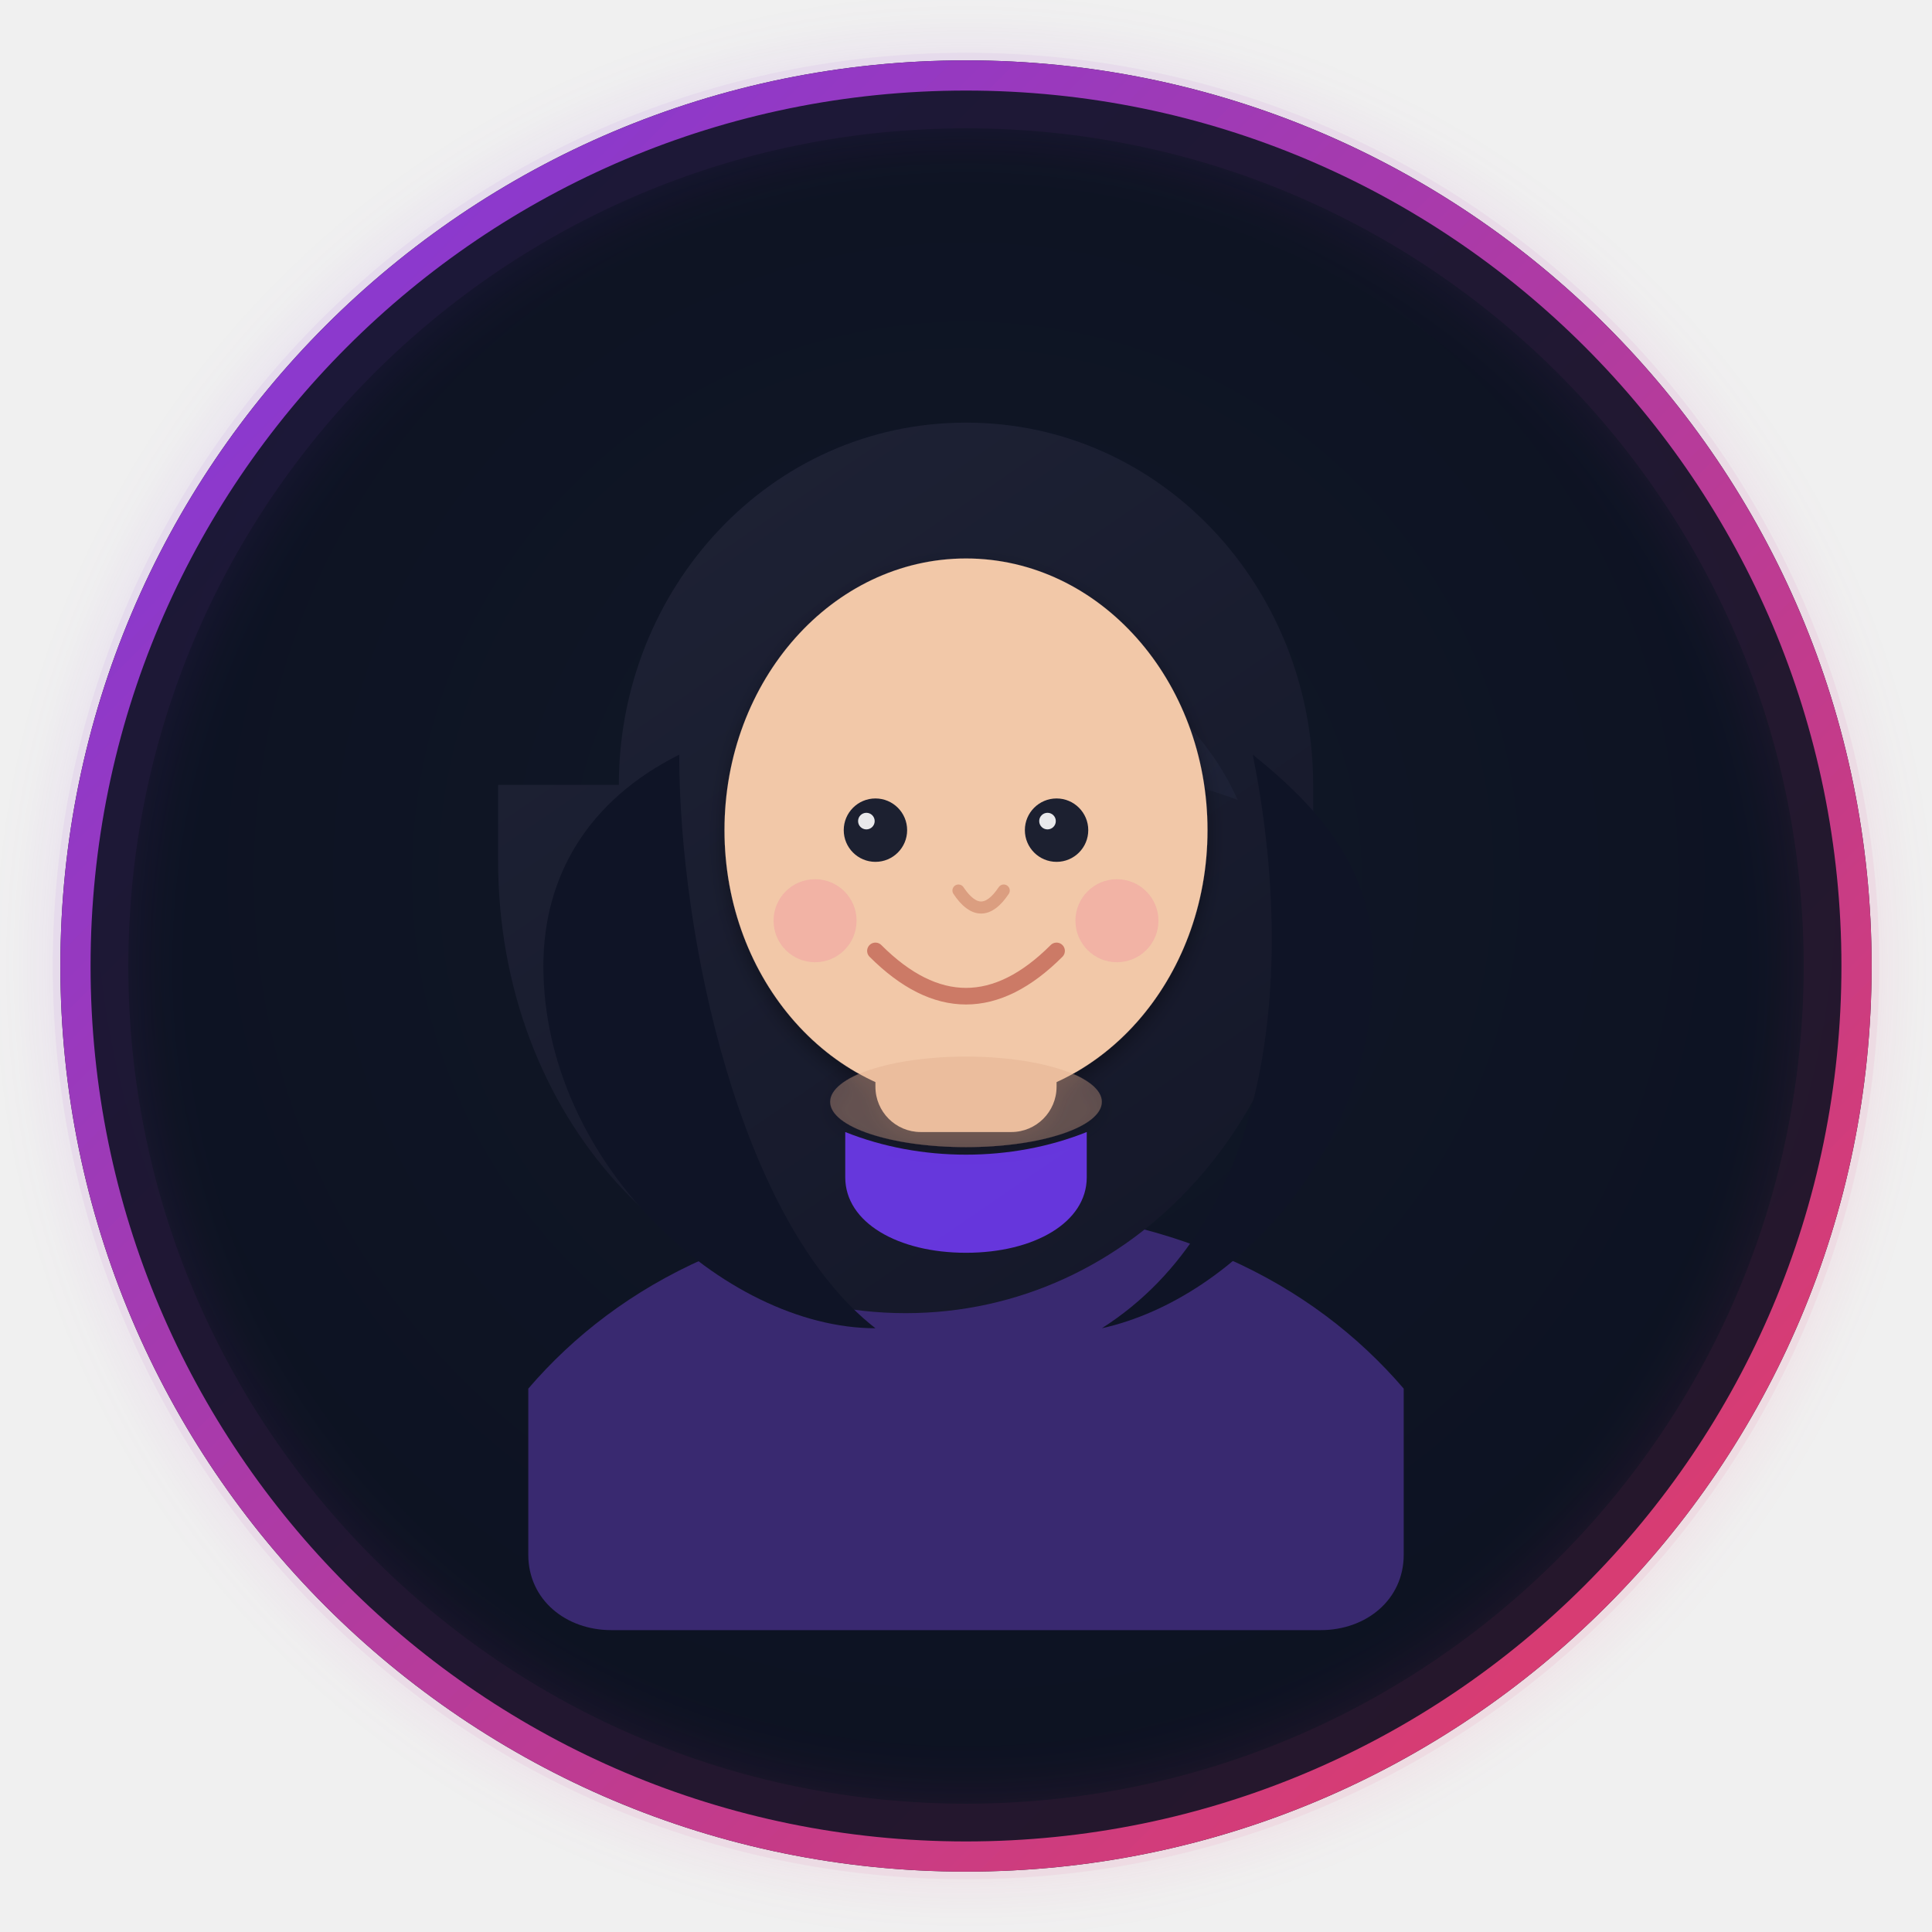
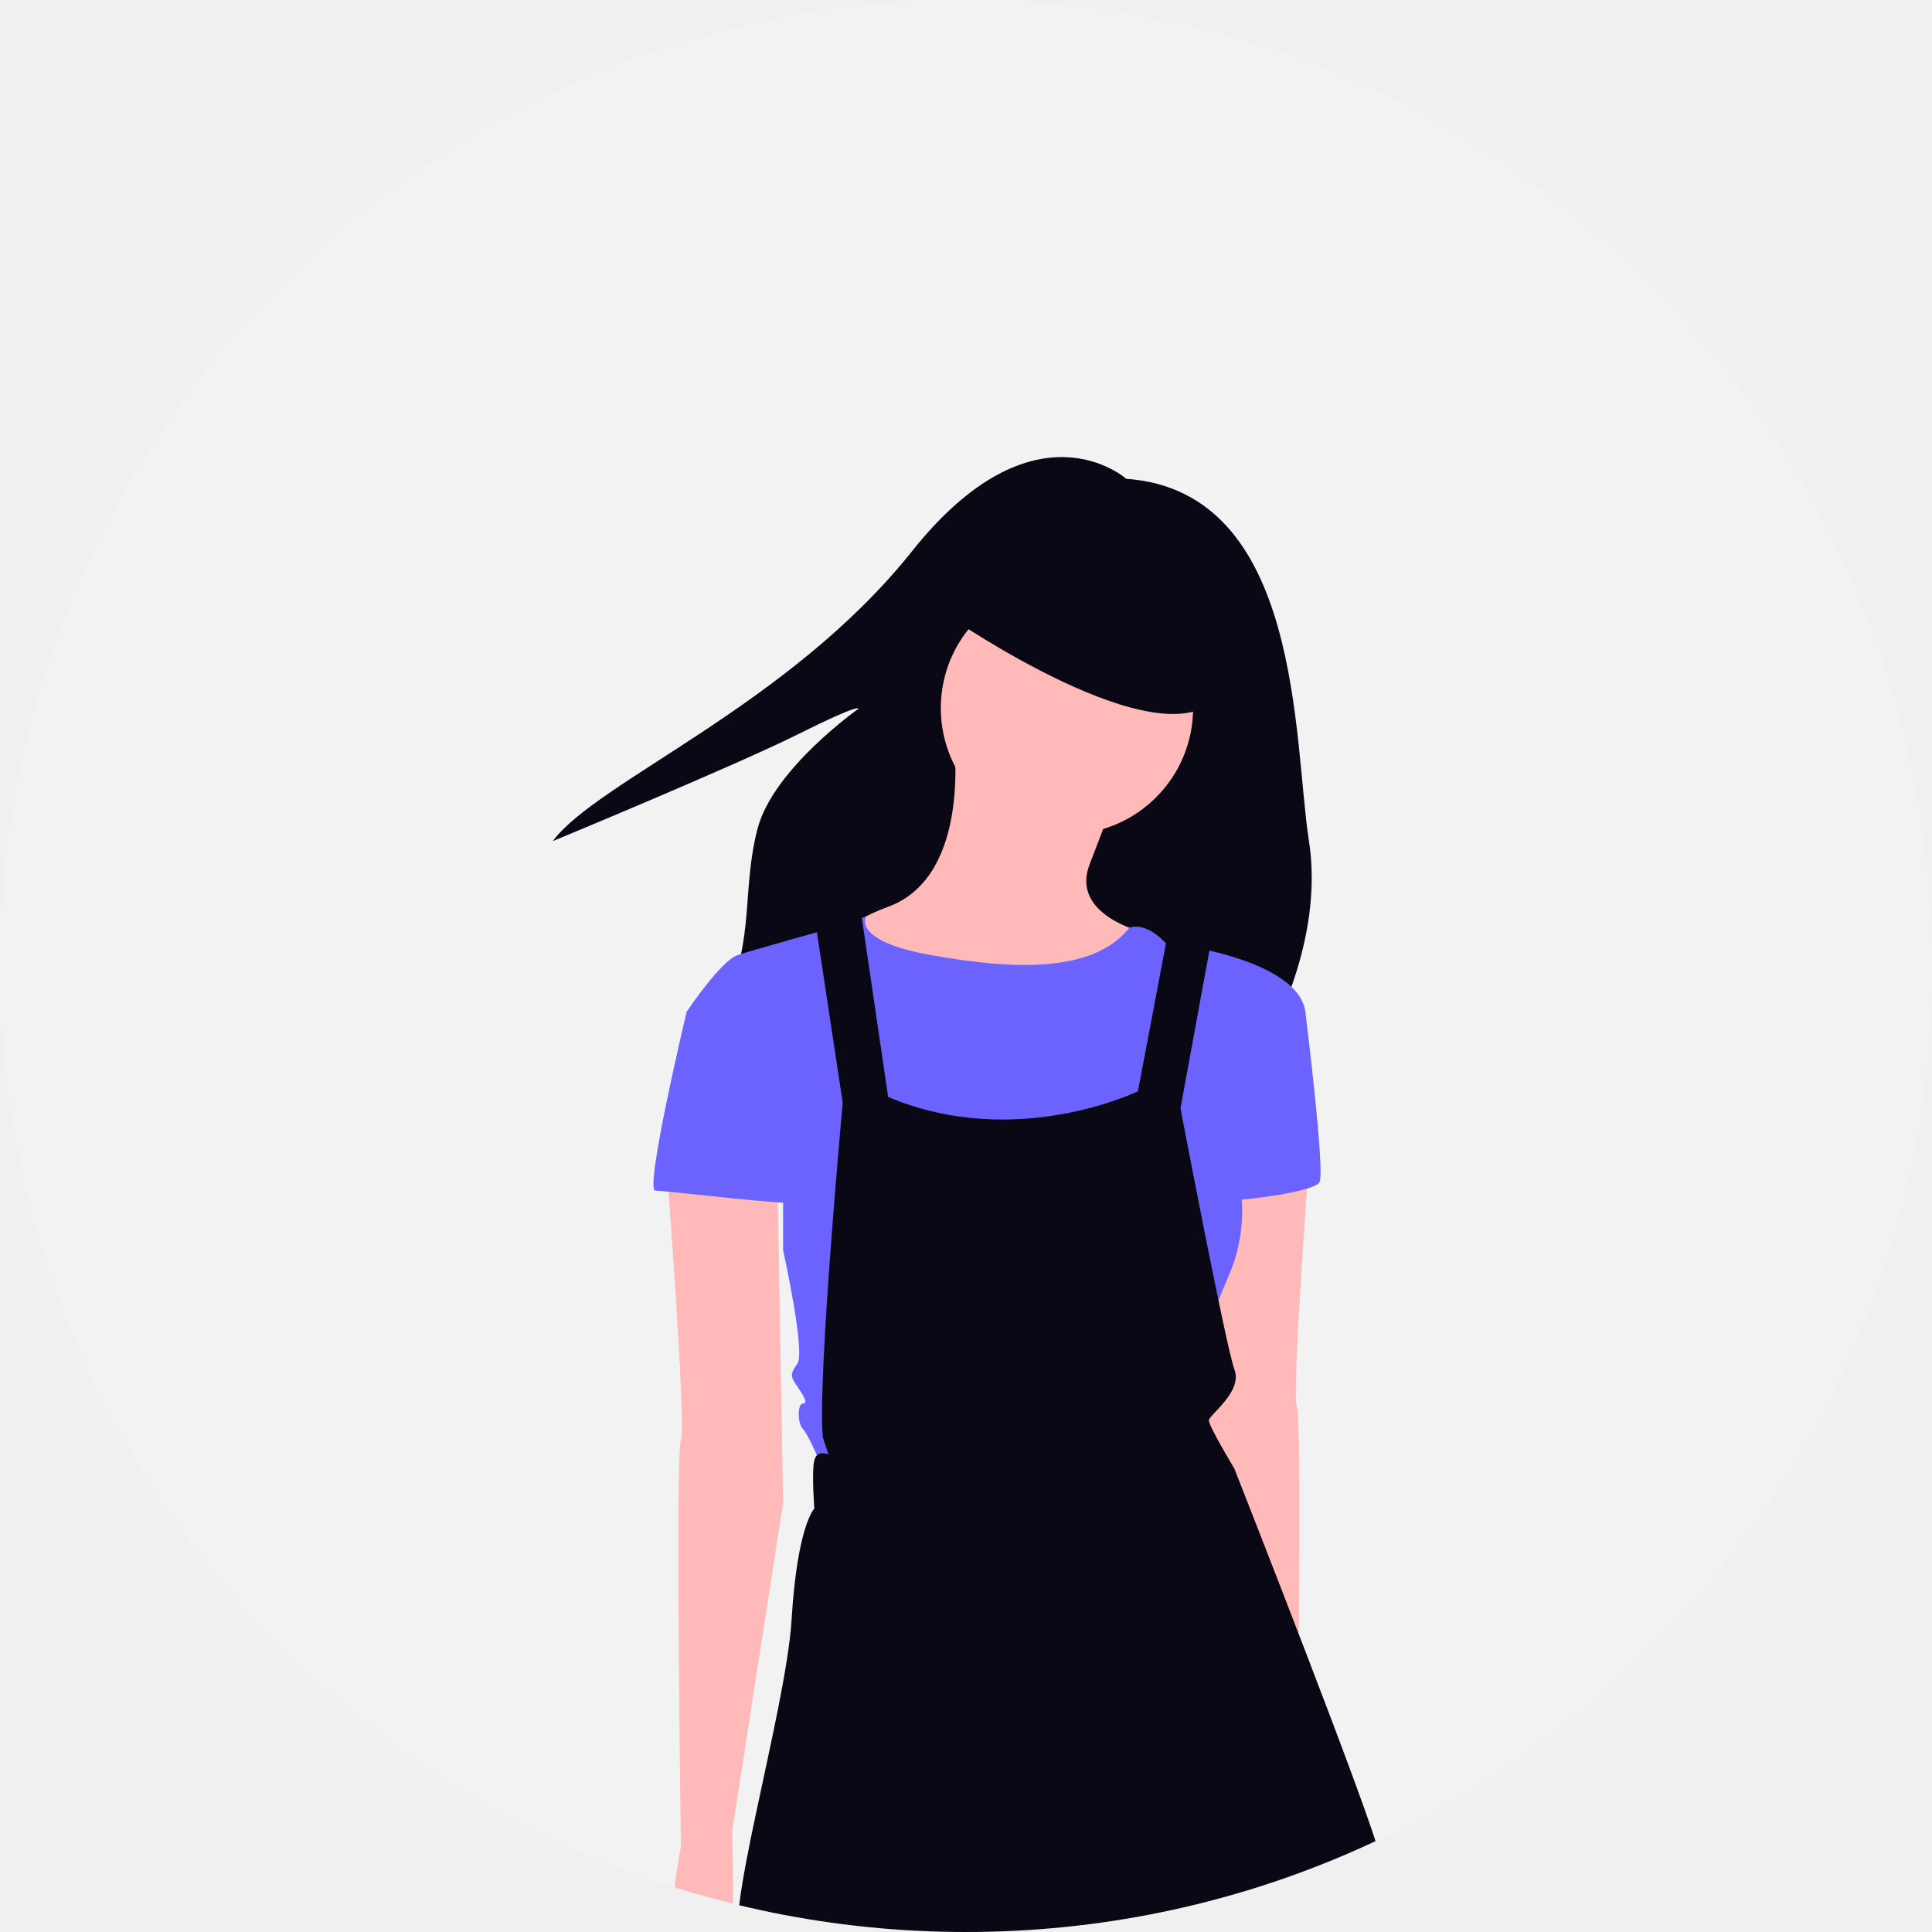
- <svg xmlns="http://www.w3.org/2000/svg" width="256" height="256" viewBox="0 0 256 256" role="img" aria-labelledby="title desc">
+ <svg xmlns="http://www.w3.org/2000/svg" width="640" height="640" viewBox="0 0 640 640" role="img" artist="Katerina Limpitsouni" source="https://undraw.co/">
  <defs>
-     <linearGradient id="ring" x1="0" y1="0" x2="256" y2="256" gradientUnits="userSpaceOnUse">
-       <stop offset="0" stop-color="#7C3AED" />
-       <stop offset="1" stop-color="#F43F5E" />
-     </linearGradient>
-     <radialGradient id="bg" cx="50%" cy="45%" r="70%">
-       <stop offset="0%" stop-color="#111827" />
-       <stop offset="100%" stop-color="#0B1020" />
-     </radialGradient>
-     <linearGradient id="hair" x1="80" y1="60" x2="176" y2="200" gradientUnits="userSpaceOnUse">
-       <stop offset="0" stop-color="#1E2235" />
-       <stop offset="1" stop-color="#121526" />
-     </linearGradient>
-     <linearGradient id="hairSheen" x1="96" y1="84" x2="176" y2="160" gradientUnits="userSpaceOnUse">
-       <stop offset="0" stop-color="#2A2F48" stop-opacity=".9" />
-       <stop offset="1" stop-color="#2A2F48" stop-opacity="0" />
-     </linearGradient>
-     <filter id="softGlow" x="-50%" y="-50%" width="200%" height="200%">
-       <feGaussianBlur in="SourceGraphic" stdDeviation="4" result="b" />
-       <feMerge>
-         <feMergeNode in="b" />
-         <feMergeNode in="SourceGraphic" />
-       </feMerge>
-     </filter>
-     <filter id="shadow" x="-40%" y="-40%" width="180%" height="180%">
-       <feOffset dy="1" />
-       <feGaussianBlur stdDeviation="1.2" result="g" />
-       <feColorMatrix type="matrix" values="         0 0 0 0 0         0 0 0 0 0         0 0 0 0 0         0 0 0 .35 0" in="g" />
-       <feMerge>
-         <feMergeNode />
-         <feMergeNode in="SourceGraphic" />
-       </feMerge>
-     </filter>
+     <clipPath id="a-147">
+       <circle cx="320" cy="320" r="320" transform="translate(-17355 -6339)" fill="none" stroke="#707070" stroke-width="1" />
+     </clipPath>
  </defs>
-   <circle cx="128" cy="128" r="120" fill="url(#bg)" />
-   <circle cx="128" cy="128" r="118" fill="none" stroke="url(#ring)" stroke-width="4" opacity=".95" />
-   <circle cx="128" cy="128" r="116" fill="none" stroke="url(#ring)" stroke-width="10" opacity=".12" filter="url(#softGlow)" />
-   <path d="M70 184c12-14 31-24 58-24s46 10 58 24v22c0 6-5 10-11 10H81c-6 0-11-4-11-10v-22z" fill="#3B2A73" opacity=".95" />
-   <path d="M82 104c0-26 20-48 46-48s46 22 46 48v10c0 34-24 60-54 60s-54-26-54-60v-10z" fill="url(#hair)" />
-   <path d="M166 100c10 8 16 16 16 28 0 24-18 44-36 48 22-14 26-46 20-76z" fill="#0F1426" />
-   <path d="M90 100c-12 6-18 16-18 28 0 26 24 48 44 48-18-14-26-52-26-76z" fill="#0F1426" />
-   <path d="M104 86c28-10 52 2 60 20-16-6-34-6-60 0 0-8 0-14 0-20z" fill="url(#hairSheen)" opacity=".7" />
-   <g filter="url(#shadow)">
-     <ellipse cx="128" cy="110" rx="32" ry="36" fill="#F2C8A8" />
-     <rect x="116" y="136" width="24" height="14" rx="6" fill="#F2C8A8" />
-     <ellipse cx="128" cy="146" rx="18" ry="6" fill="#DDA88A" opacity=".35" />
+   <g transform="translate(-694 -110)">
+     <circle cx="320" cy="320" r="320" transform="translate(694 110)" fill="#f2f2f2" />
+     <g transform="translate(18049 6449)" clip-path="url(#a-147)">
+       <path d="M697.018,68.443s-30.266-27.136-70.97,24-104.364,76.188-118.98,96.018c0,0,60.534-25.049,81.408-35.485s19.832-8.349,19.832-8.349-28.18,19.832-33.4,39.663-1.044,36.529-10.436,56.359,179.513,13.567,179.513,13.567,18.787-32.35,13.567-65.752S755.464,72.617,697.018,68.443Z" transform="translate(-17678.941 -6248.833)" fill="#090814" />
+       <path d="M625.971,139.83s6.582,46.07-21.625,56.412-17.865,24.445-17.865,24.445l42.31,20.684,45.131-14.1L688.965,204.7S664.52,199.063,671.1,182.14s8.462-22.565,8.462-22.565Z" transform="translate(-17665.141 -6234.853)" fill="#ffb9b9" />
+       <path d="M726.124,251.578s-6.582,86.5-4.7,90.26,0,134.45,0,134.45,13.163,70.515-3.761,74.277S704.5,471.587,704.5,471.587L687.575,362.523l1.88-108.124Z" transform="translate(-17646.828 -6214.972)" fill="#ffb9b9" />
+       <ellipse cx="41.786" cy="41.786" rx="41.786" ry="41.786" transform="translate(-17043.348 -6146.212)" fill="#ffb9b9" />
+       <path d="M584.607,194.763l12.42-4.338s-4.9,8.1,21.428,12.8,53.589,6.366,65.816-9.039c0,0,4.7-2.242,11.279,4.338s10.342,4.7,10.342,4.7l-4.7,24.445-9.4,45.131-12.223,33.848-34.787-7.521L607.17,271.856l-14.1-36.669V201.345Z" transform="translate(-17665.145 -6225.853)" fill="#6c63ff" />
+       <path d="M706.412,207.4l9.4-6.582s31.967,5.641,33.848,20.684l-24.446,47.013a53.521,53.521,0,0,1-.941,40.429c-9.4,21.625-8.462,26.326-8.462,26.326l-6.582,28.207-119.406,9.4s-4.7-11.279-6.582-13.163-1.88-8.462,0-8.462,0-2.821-1.88-5.641-2.821-3.761,0-7.521-4.7-37.608-4.7-37.608V263.809L544.7,221.5s11.279-16.924,16.924-18.8,32.474-9.3,32.474-9.3l6.073,8.94,8.462,68.047,12.222,41.369,51.464-8.744,19.992-33.565,13.163-39.488Z" transform="translate(-17672.246 -6225.323)" fill="#6c63ff" />
+       <path d="M715.874,212.466l7.521,5.641s6.582,52.652,4.7,56.412-34.787,7.521-35.728,5.641S715.874,212.466,715.874,212.466Z" transform="translate(-17645.98 -6221.93)" fill="#6c63ff" />
+       <path d="M584.452,190.684l9.4,62.053s-8.462,92.14-6.582,110.944l1.88,5.641s-3.761-1.88-4.7,1.88,0,15.989,0,15.989-5.641,5.641-7.521,36.669-24.445,105.3-15.989,108.124,59.233,16.924,86.5,14.1,125.053-35.733,124.116-44.195-47.95-127.868-47.95-127.868-8.462-14.1-8.462-15.989,11.279-9.4,8.462-16.924-17.866-86.494-17.866-86.494l10.342-56.412-14.1-3.761-10.342,54.537s-40.429,19.745-82.739,1.88l-9.4-63.935Z" transform="translate(-17669.691 -6226.475)" fill="#090814" />
+       <path d="M619.02,109.233s69.576,47.95,88.375,26.325-32.907-40.429-32.907-40.429l-43.249-4.7Z" transform="translate(-17659.023 -6243.642)" fill="#090814" />
+       <path d="M539.134,261.157s6.582,86.5,4.7,90.26,0,134.45,0,134.45-13.163,70.515,3.761,74.277,13.163-78.977,13.163-78.977L577.682,372.1,575.8,263.977Z" transform="translate(-17673.266 -6213.268)" fill="#ffb9b9" />
+       <path d="M553.875,214.861l-7.521,2.821s-14.1,59.233-10.342,59.233,48.891,5.641,48.891,3.761-8.462-47.95-8.462-47.95Z" transform="translate(-17673.906 -6221.505)" fill="#6c63ff" />
+     </g>
  </g>
-   <g>
-     <circle cx="116" cy="110" r="4.2" fill="#1C2030" />
-     <circle cx="140" cy="110" r="4.2" fill="#1C2030" />
-     <circle cx="114.8" cy="108.8" r="1.1" fill="#FFFFFF" opacity=".9" />
-     <circle cx="138.8" cy="108.8" r="1.1" fill="#FFFFFF" opacity=".9" />
-   </g>
-   <path d="M127 118c2 3 4 3 6 0" stroke="#D69376" stroke-width="1.6" stroke-linecap="round" fill="none" opacity=".8" />
-   <path d="M116 126c8 8 16 8 24 0" stroke="#CC7A66" stroke-width="2.2" stroke-linecap="round" fill="none" />
-   <circle cx="108" cy="122" r="5.5" fill="#F08BA1" opacity=".35" />
-   <circle cx="148" cy="122" r="5.5" fill="#F08BA1" opacity=".35" />
-   <path d="M112 150c10 4 22 4 32 0v6c0 6-7 10-16 10s-16-4-16-10v-6z" fill="#6F3AF0" opacity=".9" />
</svg>
